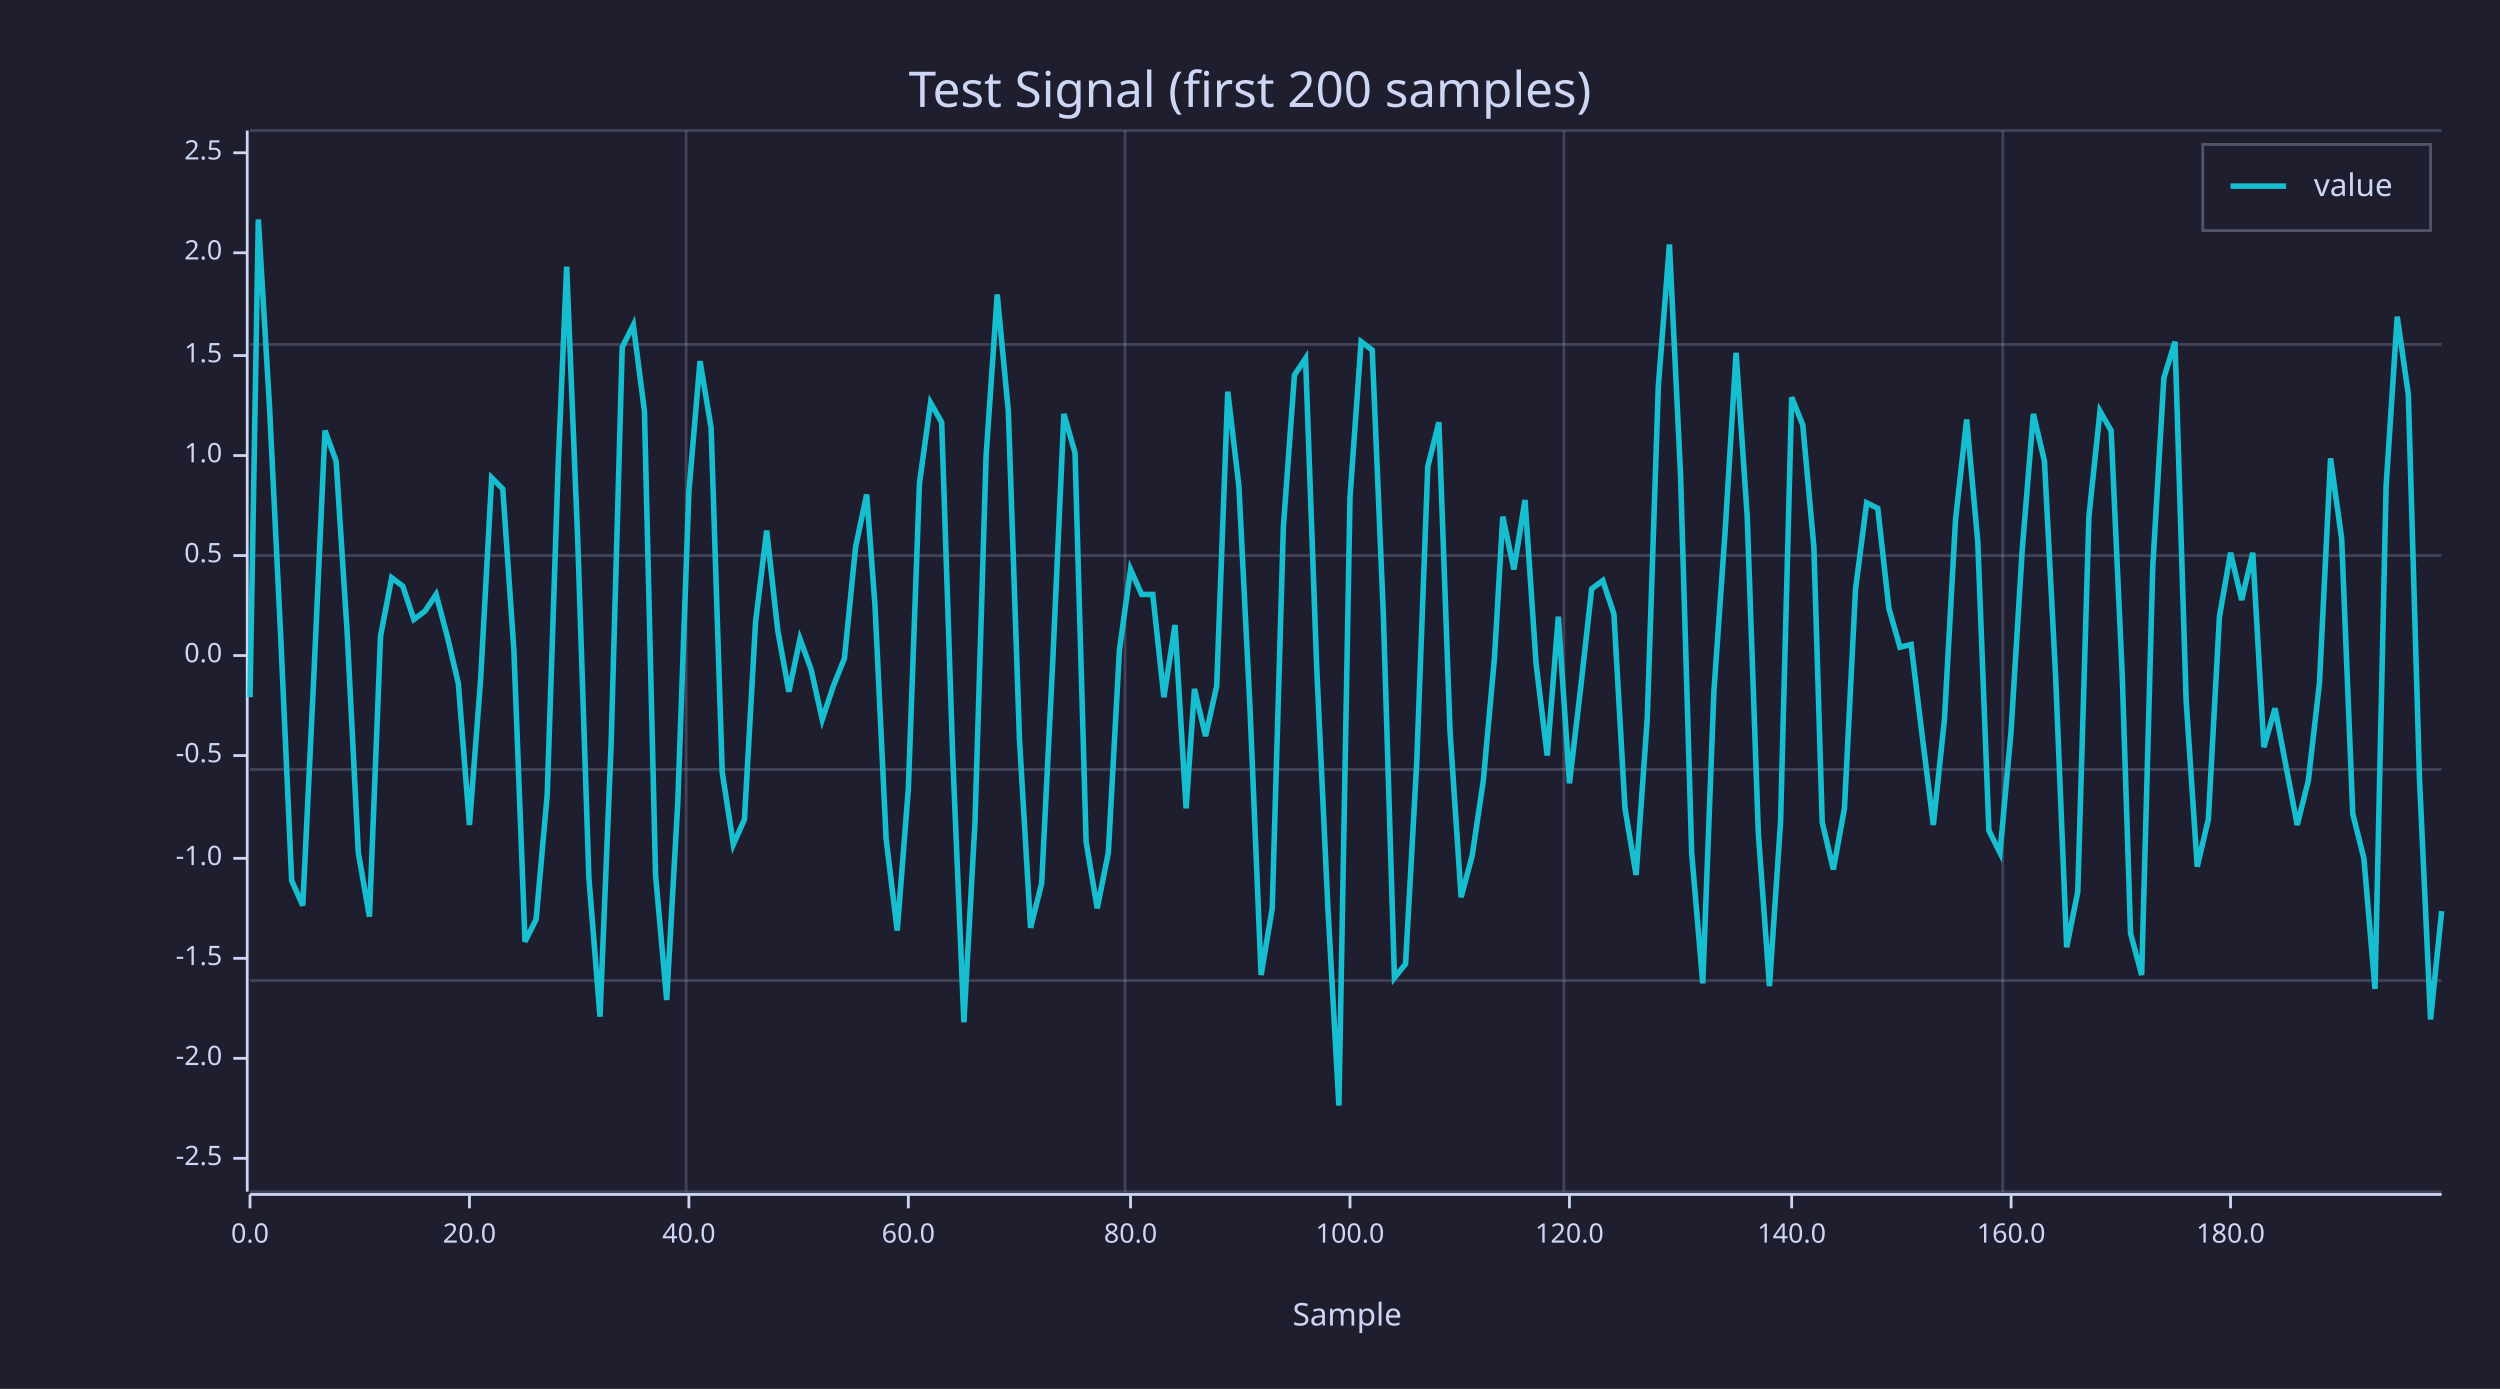
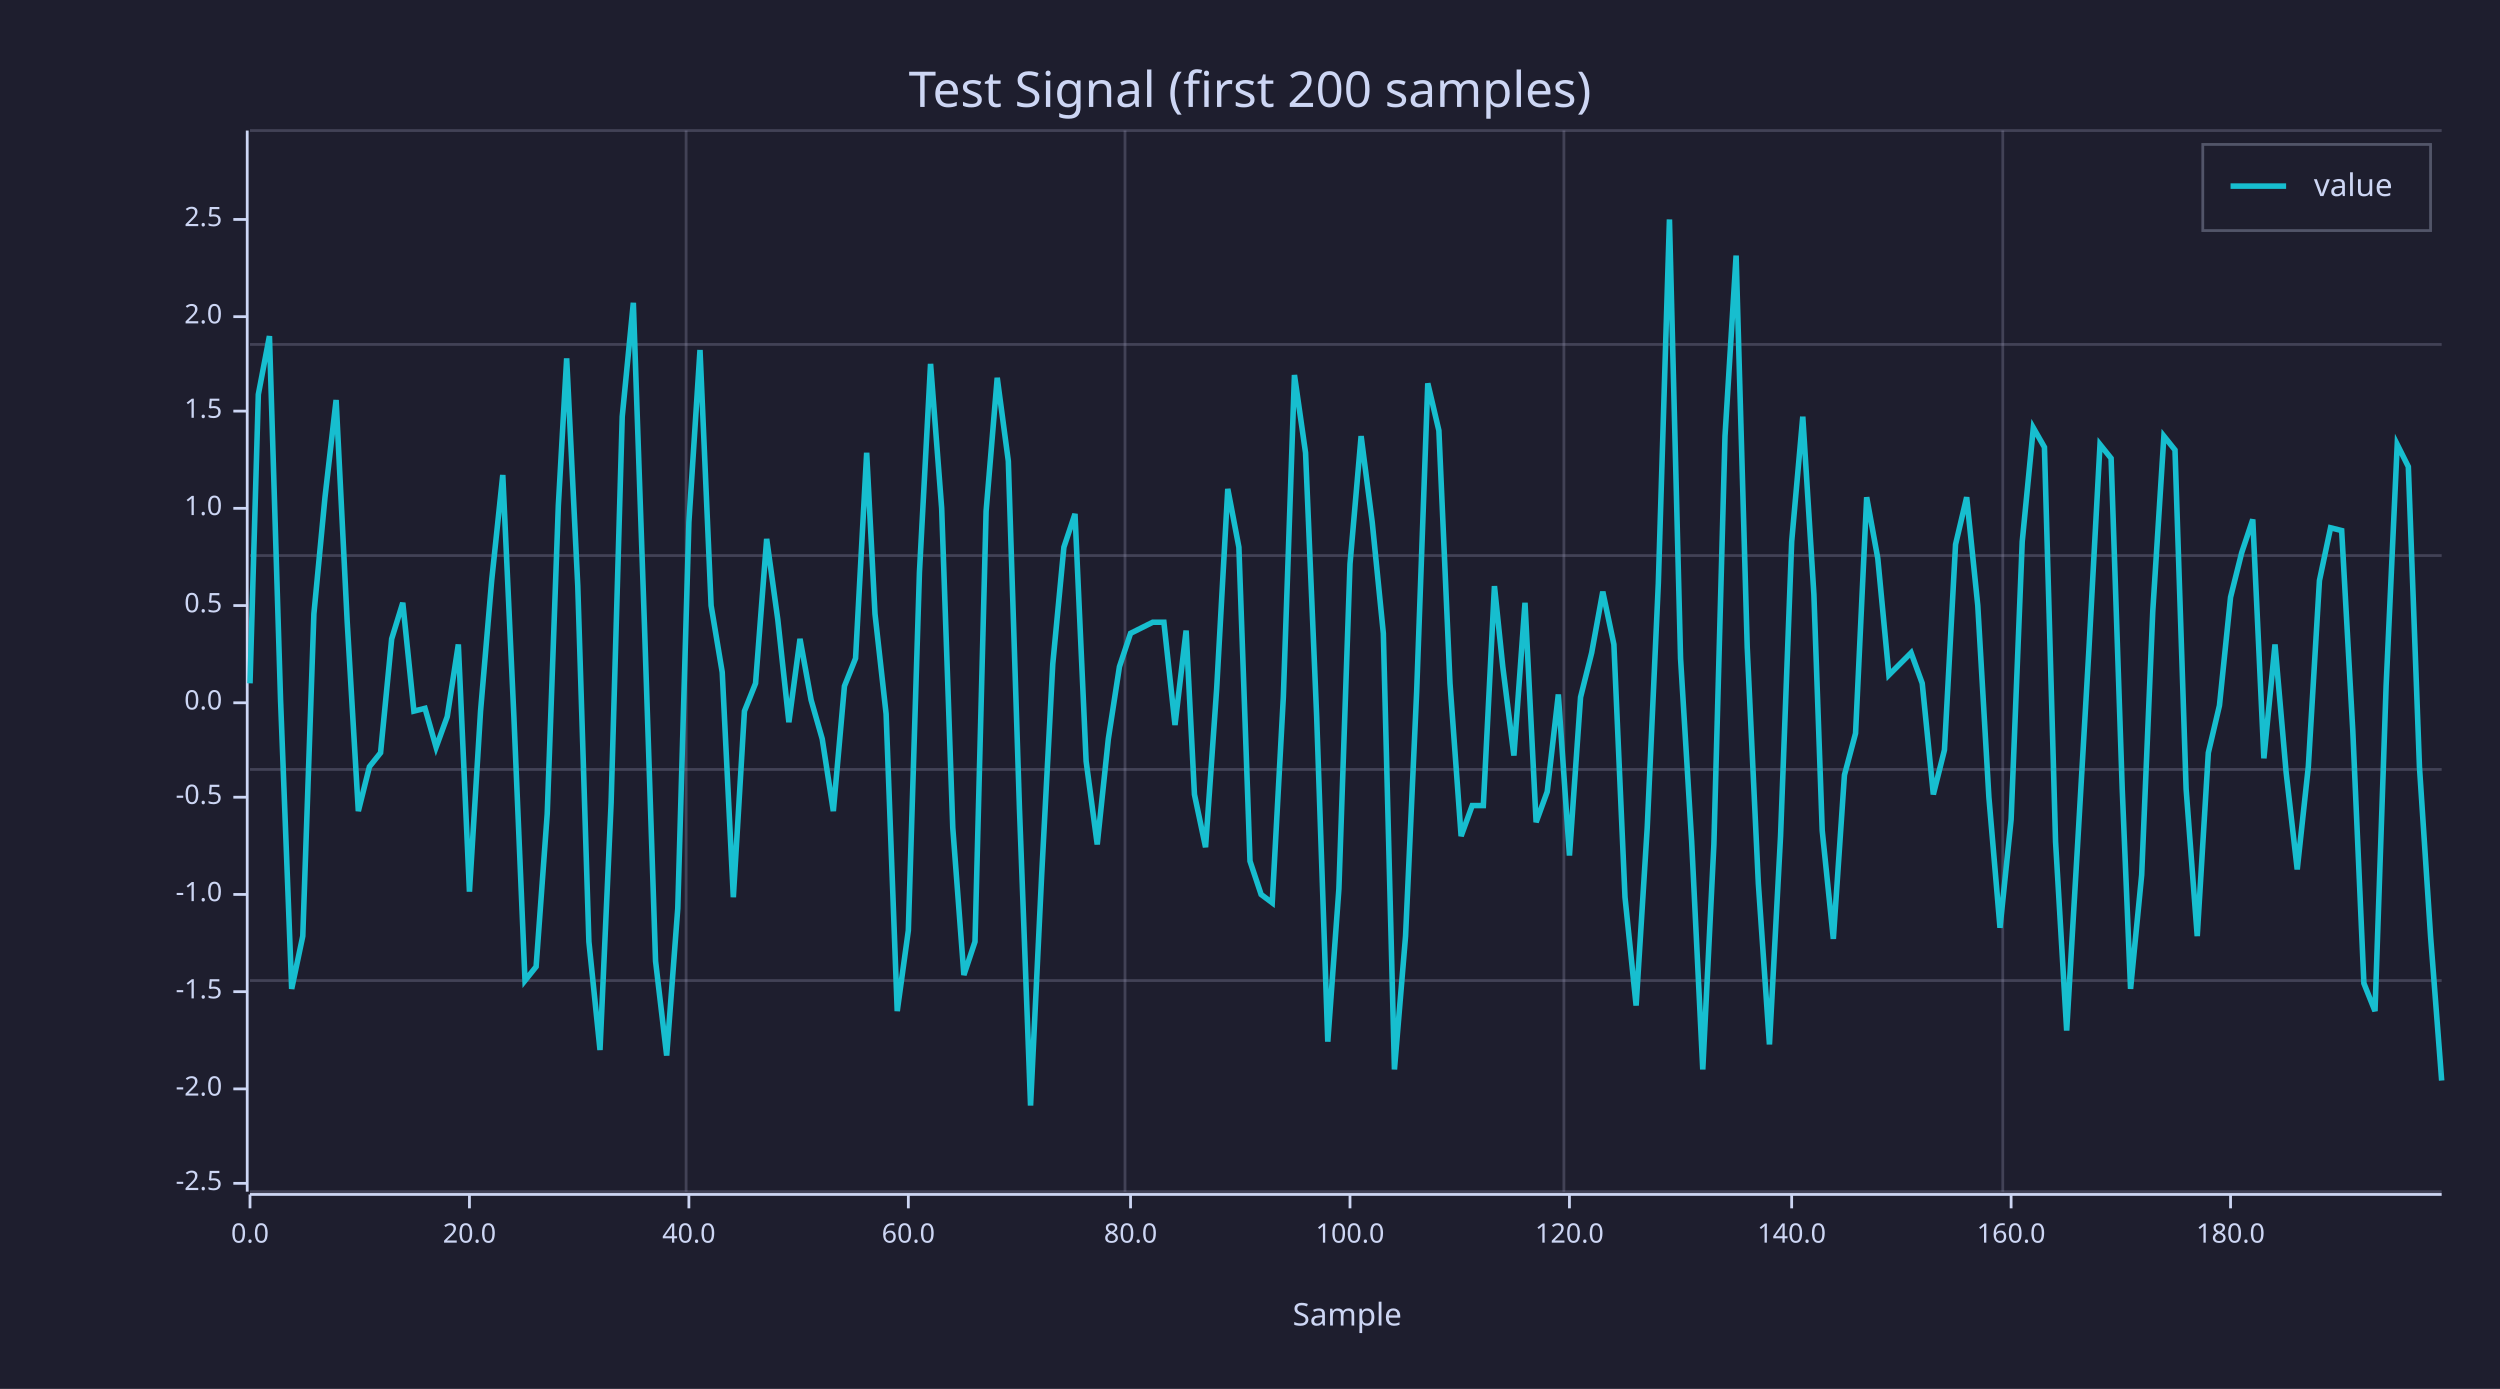
<svg xmlns="http://www.w3.org/2000/svg" width="900" height="500" viewBox="0 0 900 500">
  <rect x="0" y="0" width="900" height="500" opacity="1" fill="#1E1E2E" stroke="none" />
  <text x="450" y="25" dy="0.76em" text-anchor="middle" font-family="sans-serif" font-size="17.742" opacity="1" fill="#CDD6F4">
Test Signal (first 200 samples)
</text>
  <text x="20" y="238" dy="0.76em" text-anchor="middle" font-family="sans-serif" font-size="11.29" opacity="1" fill="#CDD6F4" transform="rotate(270, 20, 238)">

</text>
  <text x="485" y="480" dy="-0.5ex" text-anchor="middle" font-family="sans-serif" font-size="11.29" opacity="1" fill="#CDD6F4">
Sample
</text>
  <polyline fill="none" opacity="1" stroke="#CDD6F4" stroke-width="1" points="89,47 89,429 " />
-   <text x="80" y="417" dy="0.5ex" text-anchor="end" font-family="sans-serif" font-size="9.677" opacity="1" fill="#CDD6F4">
+   <text x="80" y="426" dy="0.5ex" text-anchor="end" font-family="sans-serif" font-size="9.677" opacity="1" fill="#CDD6F4">
-2.5
</text>
-   <polyline fill="none" opacity="1" stroke="#CDD6F4" stroke-width="1" points="84,417 89,417 " />
-   <text x="80" y="381" dy="0.5ex" text-anchor="end" font-family="sans-serif" font-size="9.677" opacity="1" fill="#CDD6F4">
+   <polyline fill="none" opacity="1" stroke="#CDD6F4" stroke-width="1" points="84,426 89,426 " />
+   <text x="80" y="392" dy="0.5ex" text-anchor="end" font-family="sans-serif" font-size="9.677" opacity="1" fill="#CDD6F4">
-2.0
</text>
-   <polyline fill="none" opacity="1" stroke="#CDD6F4" stroke-width="1" points="84,381 89,381 " />
-   <text x="80" y="345" dy="0.5ex" text-anchor="end" font-family="sans-serif" font-size="9.677" opacity="1" fill="#CDD6F4">
+   <polyline fill="none" opacity="1" stroke="#CDD6F4" stroke-width="1" points="84,392 89,392 " />
+   <text x="80" y="357" dy="0.5ex" text-anchor="end" font-family="sans-serif" font-size="9.677" opacity="1" fill="#CDD6F4">
-1.5
</text>
-   <polyline fill="none" opacity="1" stroke="#CDD6F4" stroke-width="1" points="84,345 89,345 " />
-   <text x="80" y="309" dy="0.5ex" text-anchor="end" font-family="sans-serif" font-size="9.677" opacity="1" fill="#CDD6F4">
+   <polyline fill="none" opacity="1" stroke="#CDD6F4" stroke-width="1" points="84,357 89,357 " />
+   <text x="80" y="322" dy="0.5ex" text-anchor="end" font-family="sans-serif" font-size="9.677" opacity="1" fill="#CDD6F4">
-1.0
</text>
-   <polyline fill="none" opacity="1" stroke="#CDD6F4" stroke-width="1" points="84,309 89,309 " />
-   <text x="80" y="272" dy="0.5ex" text-anchor="end" font-family="sans-serif" font-size="9.677" opacity="1" fill="#CDD6F4">
+   <polyline fill="none" opacity="1" stroke="#CDD6F4" stroke-width="1" points="84,322 89,322 " />
+   <text x="80" y="287" dy="0.5ex" text-anchor="end" font-family="sans-serif" font-size="9.677" opacity="1" fill="#CDD6F4">
-0.5
</text>
-   <polyline fill="none" opacity="1" stroke="#CDD6F4" stroke-width="1" points="84,272 89,272 " />
-   <text x="80" y="236" dy="0.5ex" text-anchor="end" font-family="sans-serif" font-size="9.677" opacity="1" fill="#CDD6F4">
+   <polyline fill="none" opacity="1" stroke="#CDD6F4" stroke-width="1" points="84,287 89,287 " />
+   <text x="80" y="253" dy="0.5ex" text-anchor="end" font-family="sans-serif" font-size="9.677" opacity="1" fill="#CDD6F4">
0.0
</text>
-   <polyline fill="none" opacity="1" stroke="#CDD6F4" stroke-width="1" points="84,236 89,236 " />
-   <text x="80" y="200" dy="0.5ex" text-anchor="end" font-family="sans-serif" font-size="9.677" opacity="1" fill="#CDD6F4">
+   <polyline fill="none" opacity="1" stroke="#CDD6F4" stroke-width="1" points="84,253 89,253 " />
+   <text x="80" y="218" dy="0.5ex" text-anchor="end" font-family="sans-serif" font-size="9.677" opacity="1" fill="#CDD6F4">
0.5
</text>
-   <polyline fill="none" opacity="1" stroke="#CDD6F4" stroke-width="1" points="84,200 89,200 " />
-   <text x="80" y="164" dy="0.5ex" text-anchor="end" font-family="sans-serif" font-size="9.677" opacity="1" fill="#CDD6F4">
+   <polyline fill="none" opacity="1" stroke="#CDD6F4" stroke-width="1" points="84,218 89,218 " />
+   <text x="80" y="183" dy="0.5ex" text-anchor="end" font-family="sans-serif" font-size="9.677" opacity="1" fill="#CDD6F4">
1.0
</text>
-   <polyline fill="none" opacity="1" stroke="#CDD6F4" stroke-width="1" points="84,164 89,164 " />
-   <text x="80" y="128" dy="0.5ex" text-anchor="end" font-family="sans-serif" font-size="9.677" opacity="1" fill="#CDD6F4">
+   <polyline fill="none" opacity="1" stroke="#CDD6F4" stroke-width="1" points="84,183 89,183 " />
+   <text x="80" y="148" dy="0.5ex" text-anchor="end" font-family="sans-serif" font-size="9.677" opacity="1" fill="#CDD6F4">
1.5
</text>
-   <polyline fill="none" opacity="1" stroke="#CDD6F4" stroke-width="1" points="84,128 89,128 " />
-   <text x="80" y="91" dy="0.5ex" text-anchor="end" font-family="sans-serif" font-size="9.677" opacity="1" fill="#CDD6F4">
+   <polyline fill="none" opacity="1" stroke="#CDD6F4" stroke-width="1" points="84,148 89,148 " />
+   <text x="80" y="114" dy="0.5ex" text-anchor="end" font-family="sans-serif" font-size="9.677" opacity="1" fill="#CDD6F4">
2.0
</text>
-   <polyline fill="none" opacity="1" stroke="#CDD6F4" stroke-width="1" points="84,91 89,91 " />
-   <text x="80" y="55" dy="0.5ex" text-anchor="end" font-family="sans-serif" font-size="9.677" opacity="1" fill="#CDD6F4">
+   <polyline fill="none" opacity="1" stroke="#CDD6F4" stroke-width="1" points="84,114 89,114 " />
+   <text x="80" y="79" dy="0.5ex" text-anchor="end" font-family="sans-serif" font-size="9.677" opacity="1" fill="#CDD6F4">
2.5
</text>
-   <polyline fill="none" opacity="1" stroke="#CDD6F4" stroke-width="1" points="84,55 89,55 " />
+   <polyline fill="none" opacity="1" stroke="#CDD6F4" stroke-width="1" points="84,79 89,79 " />
  <polyline fill="none" opacity="1" stroke="#CDD6F4" stroke-width="1" points="90,430 879,430 " />
  <text x="90" y="440" dy="0.76em" text-anchor="middle" font-family="sans-serif" font-size="9.677" opacity="1" fill="#CDD6F4">
0.0
</text>
  <polyline fill="none" opacity="1" stroke="#CDD6F4" stroke-width="1" points="90,430 90,435 " />
  <text x="169" y="440" dy="0.76em" text-anchor="middle" font-family="sans-serif" font-size="9.677" opacity="1" fill="#CDD6F4">
20.0
</text>
  <polyline fill="none" opacity="1" stroke="#CDD6F4" stroke-width="1" points="169,430 169,435 " />
  <text x="248" y="440" dy="0.76em" text-anchor="middle" font-family="sans-serif" font-size="9.677" opacity="1" fill="#CDD6F4">
40.0
</text>
  <polyline fill="none" opacity="1" stroke="#CDD6F4" stroke-width="1" points="248,430 248,435 " />
  <text x="327" y="440" dy="0.76em" text-anchor="middle" font-family="sans-serif" font-size="9.677" opacity="1" fill="#CDD6F4">
60.0
</text>
  <polyline fill="none" opacity="1" stroke="#CDD6F4" stroke-width="1" points="327,430 327,435 " />
  <text x="407" y="440" dy="0.76em" text-anchor="middle" font-family="sans-serif" font-size="9.677" opacity="1" fill="#CDD6F4">
80.0
</text>
  <polyline fill="none" opacity="1" stroke="#CDD6F4" stroke-width="1" points="407,430 407,435 " />
  <text x="486" y="440" dy="0.76em" text-anchor="middle" font-family="sans-serif" font-size="9.677" opacity="1" fill="#CDD6F4">
100.0
</text>
  <polyline fill="none" opacity="1" stroke="#CDD6F4" stroke-width="1" points="486,430 486,435 " />
  <text x="565" y="440" dy="0.76em" text-anchor="middle" font-family="sans-serif" font-size="9.677" opacity="1" fill="#CDD6F4">
120.0
</text>
  <polyline fill="none" opacity="1" stroke="#CDD6F4" stroke-width="1" points="565,430 565,435 " />
  <text x="645" y="440" dy="0.76em" text-anchor="middle" font-family="sans-serif" font-size="9.677" opacity="1" fill="#CDD6F4">
140.0
</text>
  <polyline fill="none" opacity="1" stroke="#CDD6F4" stroke-width="1" points="645,430 645,435 " />
  <text x="724" y="440" dy="0.76em" text-anchor="middle" font-family="sans-serif" font-size="9.677" opacity="1" fill="#CDD6F4">
160.0
</text>
  <polyline fill="none" opacity="1" stroke="#CDD6F4" stroke-width="1" points="724,430 724,435 " />
  <text x="803" y="440" dy="0.76em" text-anchor="middle" font-family="sans-serif" font-size="9.677" opacity="1" fill="#CDD6F4">
180.0
</text>
  <polyline fill="none" opacity="1" stroke="#CDD6F4" stroke-width="1" points="803,430 803,435 " />
  <polyline fill="none" opacity="0.3" stroke="#9696B4" stroke-width="1" points="90,429 879,429 " />
  <polyline fill="none" opacity="0.3" stroke="#9696B4" stroke-width="1" points="90,353 879,353 " />
  <polyline fill="none" opacity="0.3" stroke="#9696B4" stroke-width="1" points="90,277 879,277 " />
  <polyline fill="none" opacity="0.3" stroke="#9696B4" stroke-width="1" points="90,200 879,200 " />
  <polyline fill="none" opacity="0.3" stroke="#9696B4" stroke-width="1" points="90,124 879,124 " />
  <polyline fill="none" opacity="0.3" stroke="#9696B4" stroke-width="1" points="90,47 879,47 " />
  <polyline fill="none" opacity="0.3" stroke="#9696B4" stroke-width="1" points="247,429 247,47 " />
  <polyline fill="none" opacity="0.3" stroke="#9696B4" stroke-width="1" points="405,429 405,47 " />
  <polyline fill="none" opacity="0.3" stroke="#9696B4" stroke-width="1" points="563,429 563,47 " />
  <polyline fill="none" opacity="0.3" stroke="#9696B4" stroke-width="1" points="721,429 721,47 " />
-   <polyline fill="none" opacity="1" stroke="#17BECF" stroke-width="2" points="90,251 93,79 97,146 101,228 105,317 109,326 113,243 117,155 121,166 125,228 129,307 133,330 137,229 141,208 145,211 149,223 153,220 157,214 161,229 165,246 169,297 173,245 177,172 181,176 185,234 189,339 193,331 197,286 201,166 204,96 208,195 212,316 216,366 220,268 224,125 228,117 232,148 236,315 240,360 244,289 248,177 252,130 256,154 260,278 264,304 268,295 272,224 276,191 280,227 284,249 288,230 292,241 296,259 300,247 304,237 308,197 312,178 315,218 319,302 323,335 327,284 331,174 335,145 339,152 343,273 347,368 351,296 355,164 359,106 363,148 367,266 371,334 375,318 379,238 383,149 387,163 391,303 395,327 399,307 403,234 407,205 411,214 415,214 419,251 423,225 427,291 430,248 434,265 438,247 442,141 446,175 450,255 454,351 458,327 462,190 466,135 470,129 474,240 478,326 482,398 486,179 490,123 494,126 498,221 502,352 506,347 510,275 514,168 518,152 522,263 526,323 530,308 534,281 538,237 541,186 545,205 549,180 553,239 557,272 561,222 565,282 569,248 573,212 577,209 581,221 585,291 589,315 593,259 597,139 601,88 605,171 609,307 613,354 617,249 621,192 625,127 629,186 633,300 637,355 641,296 645,143 649,153 653,197 656,296 660,313 664,291 668,212 672,181 676,183 680,219 684,233 688,232 692,265 696,297 700,259 704,187 708,151 712,195 716,299 720,307 724,263 728,198 732,149 736,166 740,243 744,341 748,321 752,186 756,148 760,155 764,243 767,336 771,351 775,204 779,136 783,123 787,252 791,312 795,295 799,222 803,199 807,216 811,199 815,269 819,255 823,276 827,297 831,281 835,246 839,165 843,194 847,293 851,309 855,356 859,175 863,114 867,142 871,280 875,367 879,328 " />
+   <polyline fill="none" opacity="1" stroke="#17BECF" stroke-width="2" points="90,246 93,142 97,121 101,252 105,356 109,337 113,221 117,179 121,144 125,224 129,292 133,276 137,271 141,230 145,217 149,256 153,255 157,269 161,258 165,232 169,321 173,256 177,209 181,171 185,258 189,353 193,348 197,293 201,182 204,129 208,211 212,339 216,378 220,289 224,150 228,109 232,225 236,346 240,380 244,327 248,188 252,126 256,218 260,242 264,323 268,256 272,246 276,194 280,223 284,260 288,230 292,252 296,266 300,292 304,247 308,237 312,163 315,221 319,257 323,364 327,335 331,206 335,131 339,183 343,298 347,351 351,339 355,184 359,136 363,166 367,291 371,398 375,315 379,239 383,197 387,185 391,274 395,304 399,266 403,240 407,228 411,226 415,224 419,224 423,261 427,227 430,286 434,305 438,248 442,176 446,197 450,310 454,322 458,325 462,251 466,135 470,163 474,258 478,375 482,320 486,203 490,157 494,188 498,228 502,385 506,337 510,249 514,138 518,155 522,246 526,301 530,290 534,290 538,211 541,240 545,272 549,217 553,296 557,285 561,250 565,308 569,251 573,235 577,213 581,232 585,323 589,362 593,298 597,210 601,79 605,237 609,303 613,385 617,304 621,157 625,92 629,233 633,318 637,376 641,301 645,195 649,150 653,214 656,299 660,338 664,279 668,264 672,179 676,201 680,243 684,239 688,235 692,246 696,286 700,270 704,196 708,179 712,218 716,287 720,334 724,295 728,195 732,154 736,161 740,303 744,371 748,303 752,234 756,160 760,165 764,284 767,356 771,315 775,220 779,157 783,162 787,284 791,337 795,271 799,254 803,215 807,199 811,187 815,273 819,232 823,278 827,313 831,276 835,209 839,190 843,191 847,263 851,354 855,364 859,247 863,160 867,168 871,276 875,337 879,389 " />
  <rect x="793" y="52" width="82" height="31" opacity="0.85" fill="#1E1E2E" stroke="none" />
  <rect x="793" y="52" width="82" height="31" opacity="0.3" fill="none" stroke="#CDD6F4" />
  <text x="833" y="62" dy="0.76em" text-anchor="start" font-family="sans-serif" font-size="11.29" opacity="1" fill="#CDD6F4">
value
</text>
  <polyline fill="none" opacity="1" stroke="#17BECF" stroke-width="2" points="803,67 823,67 " />
</svg>
